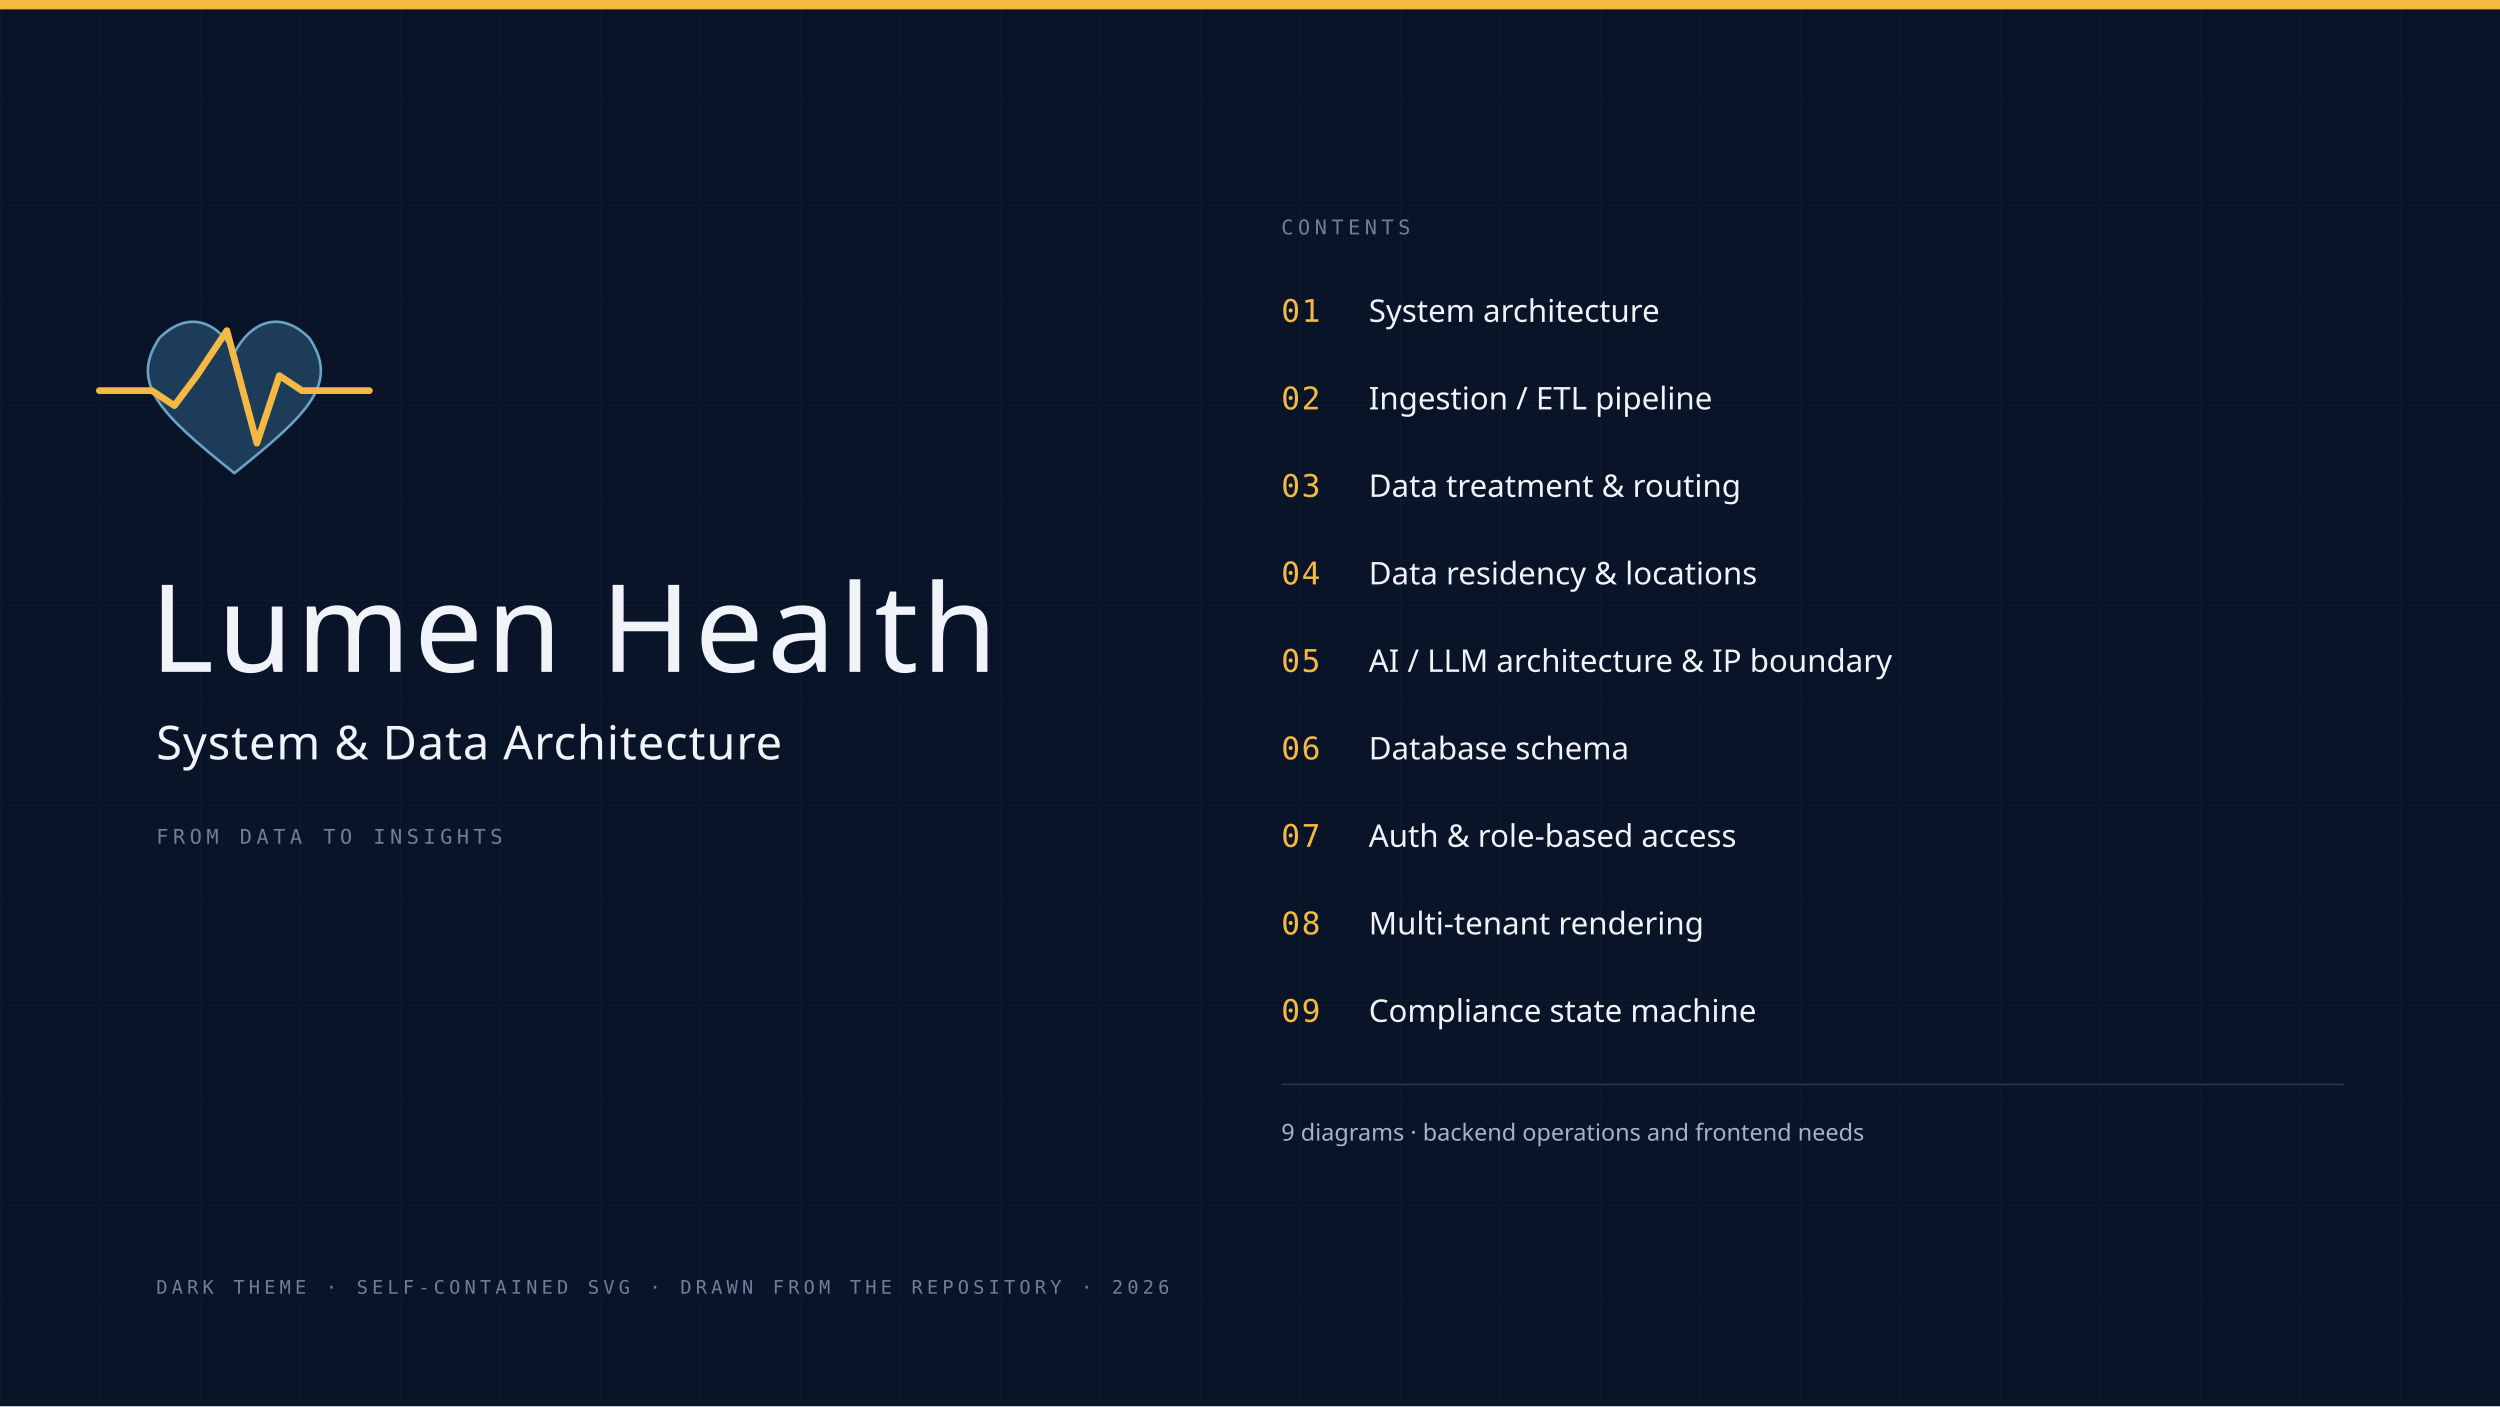
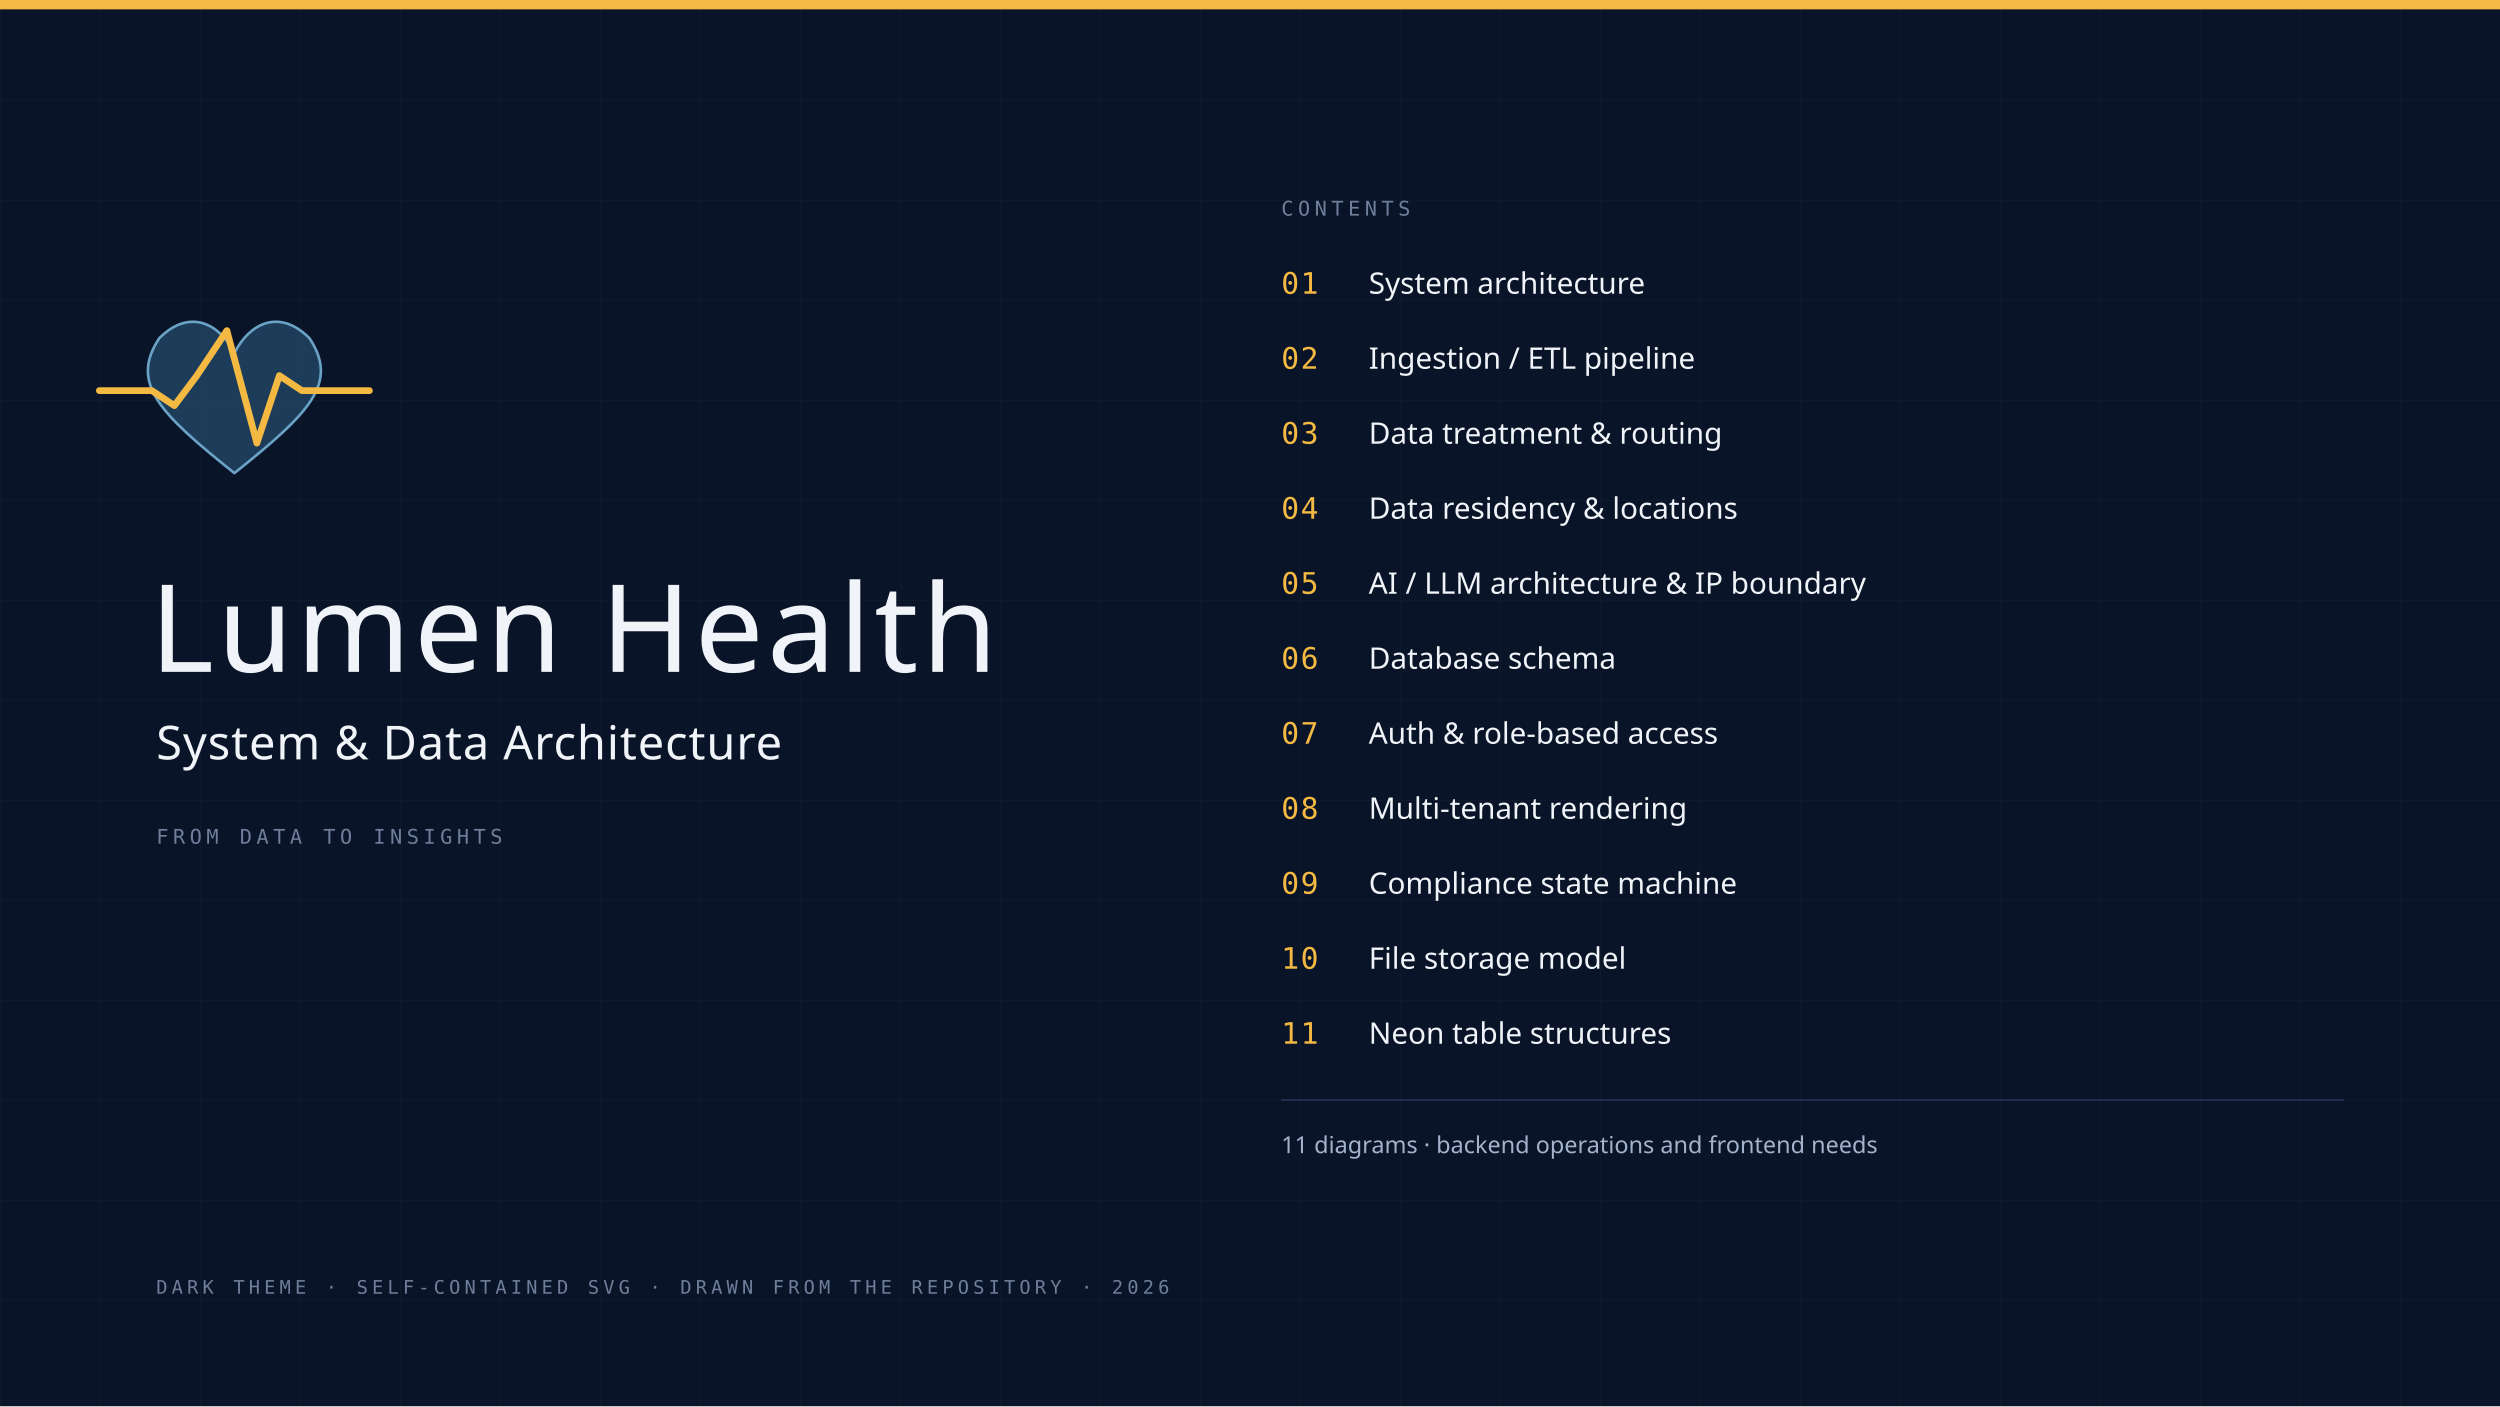
<svg xmlns="http://www.w3.org/2000/svg" viewBox="0 0 1600 900" preserveAspectRatio="xMidYMid meet" font-family="'IBM Plex Sans', system-ui, sans-serif">
  <defs>
    <pattern id="grid" width="64" height="64" patternUnits="userSpaceOnUse">
      <path d="M64 0 H0 V64" fill="none" stroke="rgba(255,255,255,0.025)" stroke-width="1" />
    </pattern>
    <style>
      .mono   { font-family:'IBM Plex Mono', monospace; letter-spacing:0.22em; fill:#6F7E9A; }
      .ntitle { font-family:'Raleway', sans-serif; fill:#F0F4F8; }
      .body   { font-family:'IBM Plex Sans', system-ui, sans-serif; fill:#A4B2CC; }
      .num    { font-family:'IBM Plex Mono', monospace; fill:#F4B942; letter-spacing:0.05em; }
      .item   { font-family:'IBM Plex Sans', system-ui, sans-serif; fill:#F0F4F8; }
    </style>
  </defs>
  <rect width="1600" height="900" fill="#0A1428" />
  <rect width="1600" height="900" fill="url(#grid)" />
  <rect x="0" y="0" width="1600" height="6" fill="#F4B942" />
  <g transform="translate(150,250) scale(2.4)">
    <path d="M 0 22 C -20 6, -28 -2, -20 -14 C -12 -22, -4 -18, 0 -10 C 4 -18, 12 -22, 20 -14 C 28 -2, 20 6, 0 22 Z" fill="#244E6E" fill-opacity="0.7" stroke="#6BA3C7" stroke-width="0.7" stroke-linejoin="round" />
    <path d="M -36 0 L -22 0 L -16 4 L -10 -4 L -2 -16 L 6 14 L 12 -4 L 18 0 L 36 0" stroke="#F4B942" stroke-width="1.8" fill="none" stroke-linecap="round" stroke-linejoin="round" />
  </g>
  <text x="96" y="430" class="ntitle" font-size="78" font-weight="300" letter-spacing="0.03em">Lumen Health</text>
  <text x="100" y="486" class="ntitle" font-size="30" font-weight="300" fill="#A4B2CC" letter-spacing="0.02em">System &amp; Data Architecture</text>
  <text x="100" y="540" class="mono" font-size="13">FROM DATA TO INSIGHTS</text>
  <text x="100" y="828" class="mono" font-size="12" fill="#6F7E9A">DARK THEME · SELF-CONTAINED SVG · DRAWN FROM THE REPOSITORY · 2026</text>
  <g>
-     <text x="820" y="150" class="mono" font-size="13" fill="#F4B942">CONTENTS</text>
-     <g font-size="20">
-       <text x="820" y="206" class="num">01</text>
-       <text x="876" y="206" class="item">System architecture</text>
-       <text x="820" y="262" class="num">02</text>
-       <text x="876" y="262" class="item">Ingestion / ETL pipeline</text>
-       <text x="820" y="318" class="num">03</text>
-       <text x="876" y="318" class="item">Data treatment &amp; routing</text>
-       <text x="820" y="374" class="num">04</text>
-       <text x="876" y="374" class="item">Data residency &amp; locations</text>
-       <text x="820" y="430" class="num">05</text>
-       <text x="876" y="430" class="item">AI / LLM architecture &amp; IP boundary</text>
-       <text x="820" y="486" class="num">06</text>
-       <text x="876" y="486" class="item">Database schema</text>
-       <text x="820" y="542" class="num">07</text>
-       <text x="876" y="542" class="item">Auth &amp; role-based access</text>
-       <text x="820" y="598" class="num">08</text>
-       <text x="876" y="598" class="item">Multi-tenant rendering</text>
-       <text x="820" y="654" class="num">09</text>
-       <text x="876" y="654" class="item">Compliance state machine</text>
+     <text x="820" y="138" class="mono" font-size="13" fill="#F4B942">CONTENTS</text>
+     <g font-size="19">
+       <text x="820" y="188" class="num">01</text>
+       <text x="876" y="188" class="item">System architecture</text>
+       <text x="820" y="236" class="num">02</text>
+       <text x="876" y="236" class="item">Ingestion / ETL pipeline</text>
+       <text x="820" y="284" class="num">03</text>
+       <text x="876" y="284" class="item">Data treatment &amp; routing</text>
+       <text x="820" y="332" class="num">04</text>
+       <text x="876" y="332" class="item">Data residency &amp; locations</text>
+       <text x="820" y="380" class="num">05</text>
+       <text x="876" y="380" class="item">AI / LLM architecture &amp; IP boundary</text>
+       <text x="820" y="428" class="num">06</text>
+       <text x="876" y="428" class="item">Database schema</text>
+       <text x="820" y="476" class="num">07</text>
+       <text x="876" y="476" class="item">Auth &amp; role-based access</text>
+       <text x="820" y="524" class="num">08</text>
+       <text x="876" y="524" class="item">Multi-tenant rendering</text>
+       <text x="820" y="572" class="num">09</text>
+       <text x="876" y="572" class="item">Compliance state machine</text>
+       <text x="820" y="620" class="num">10</text>
+       <text x="876" y="620" class="item">File storage model</text>
+       <text x="820" y="668" class="num">11</text>
+       <text x="876" y="668" class="item">Neon table structures</text>
    </g>
-     <line x1="820" y1="694" x2="1500" y2="694" stroke="#283655" />
-     <text x="820" y="730" class="body" font-size="15">9 diagrams · backend operations and frontend needs</text>
+     <line x1="820" y1="704" x2="1500" y2="704" stroke="#283655" />
+     <text x="820" y="738" class="body" font-size="15">11 diagrams · backend operations and frontend needs</text>
  </g>
</svg>
